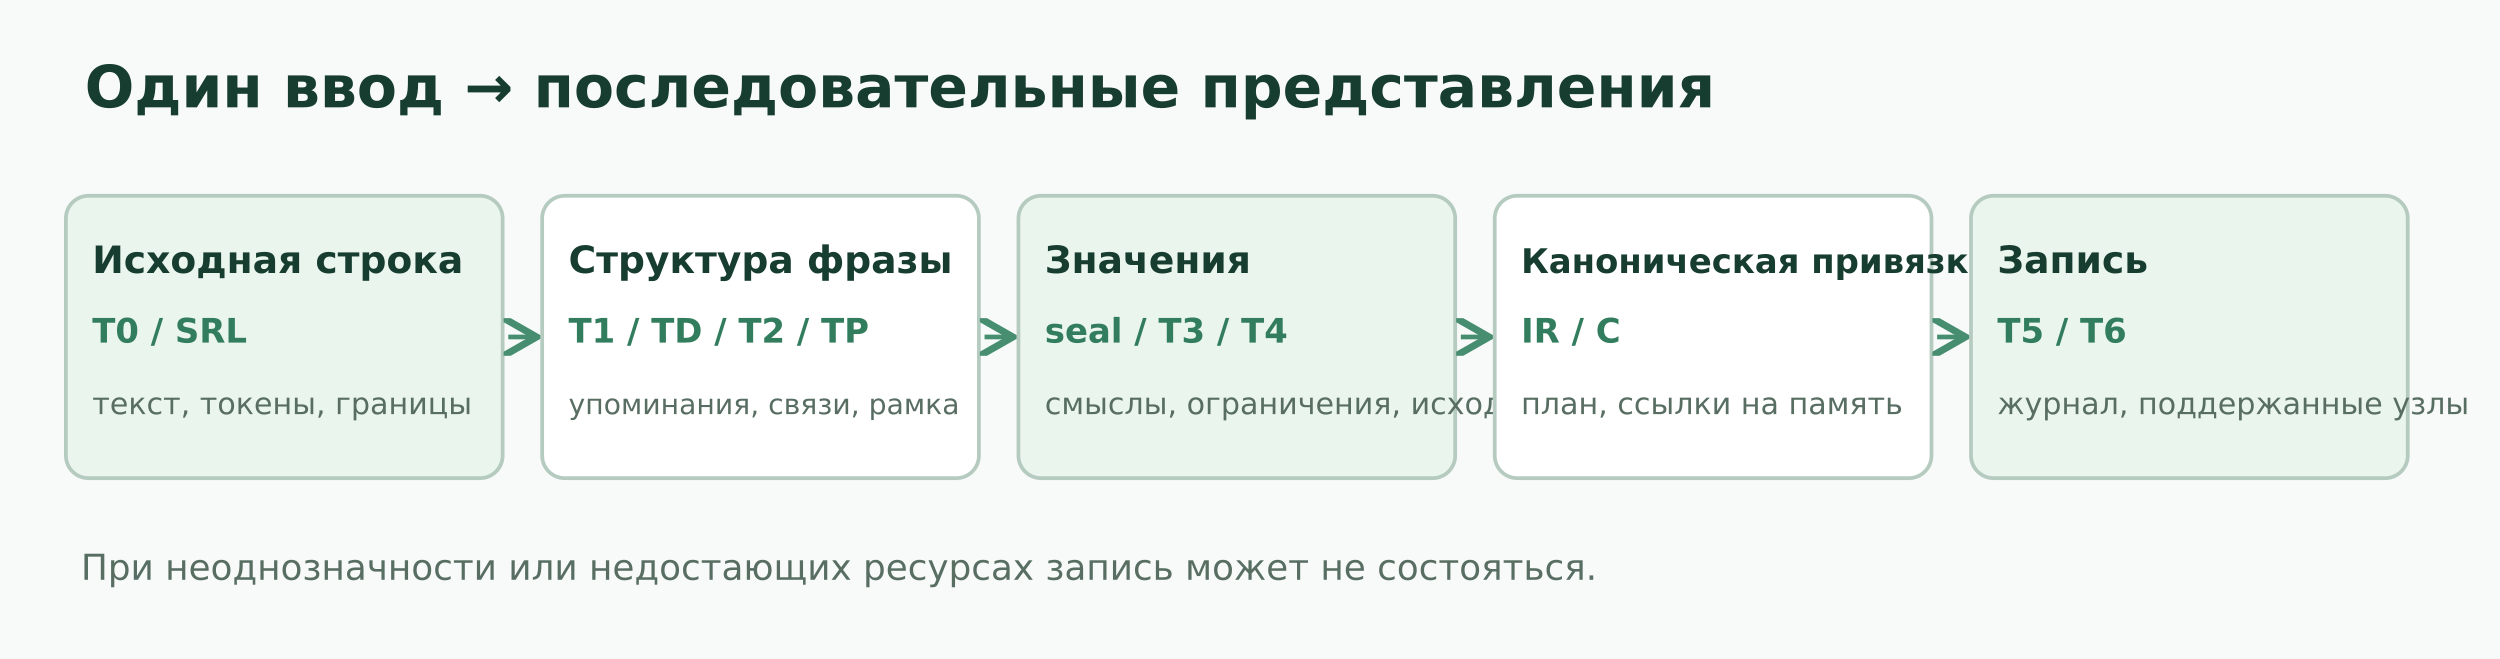
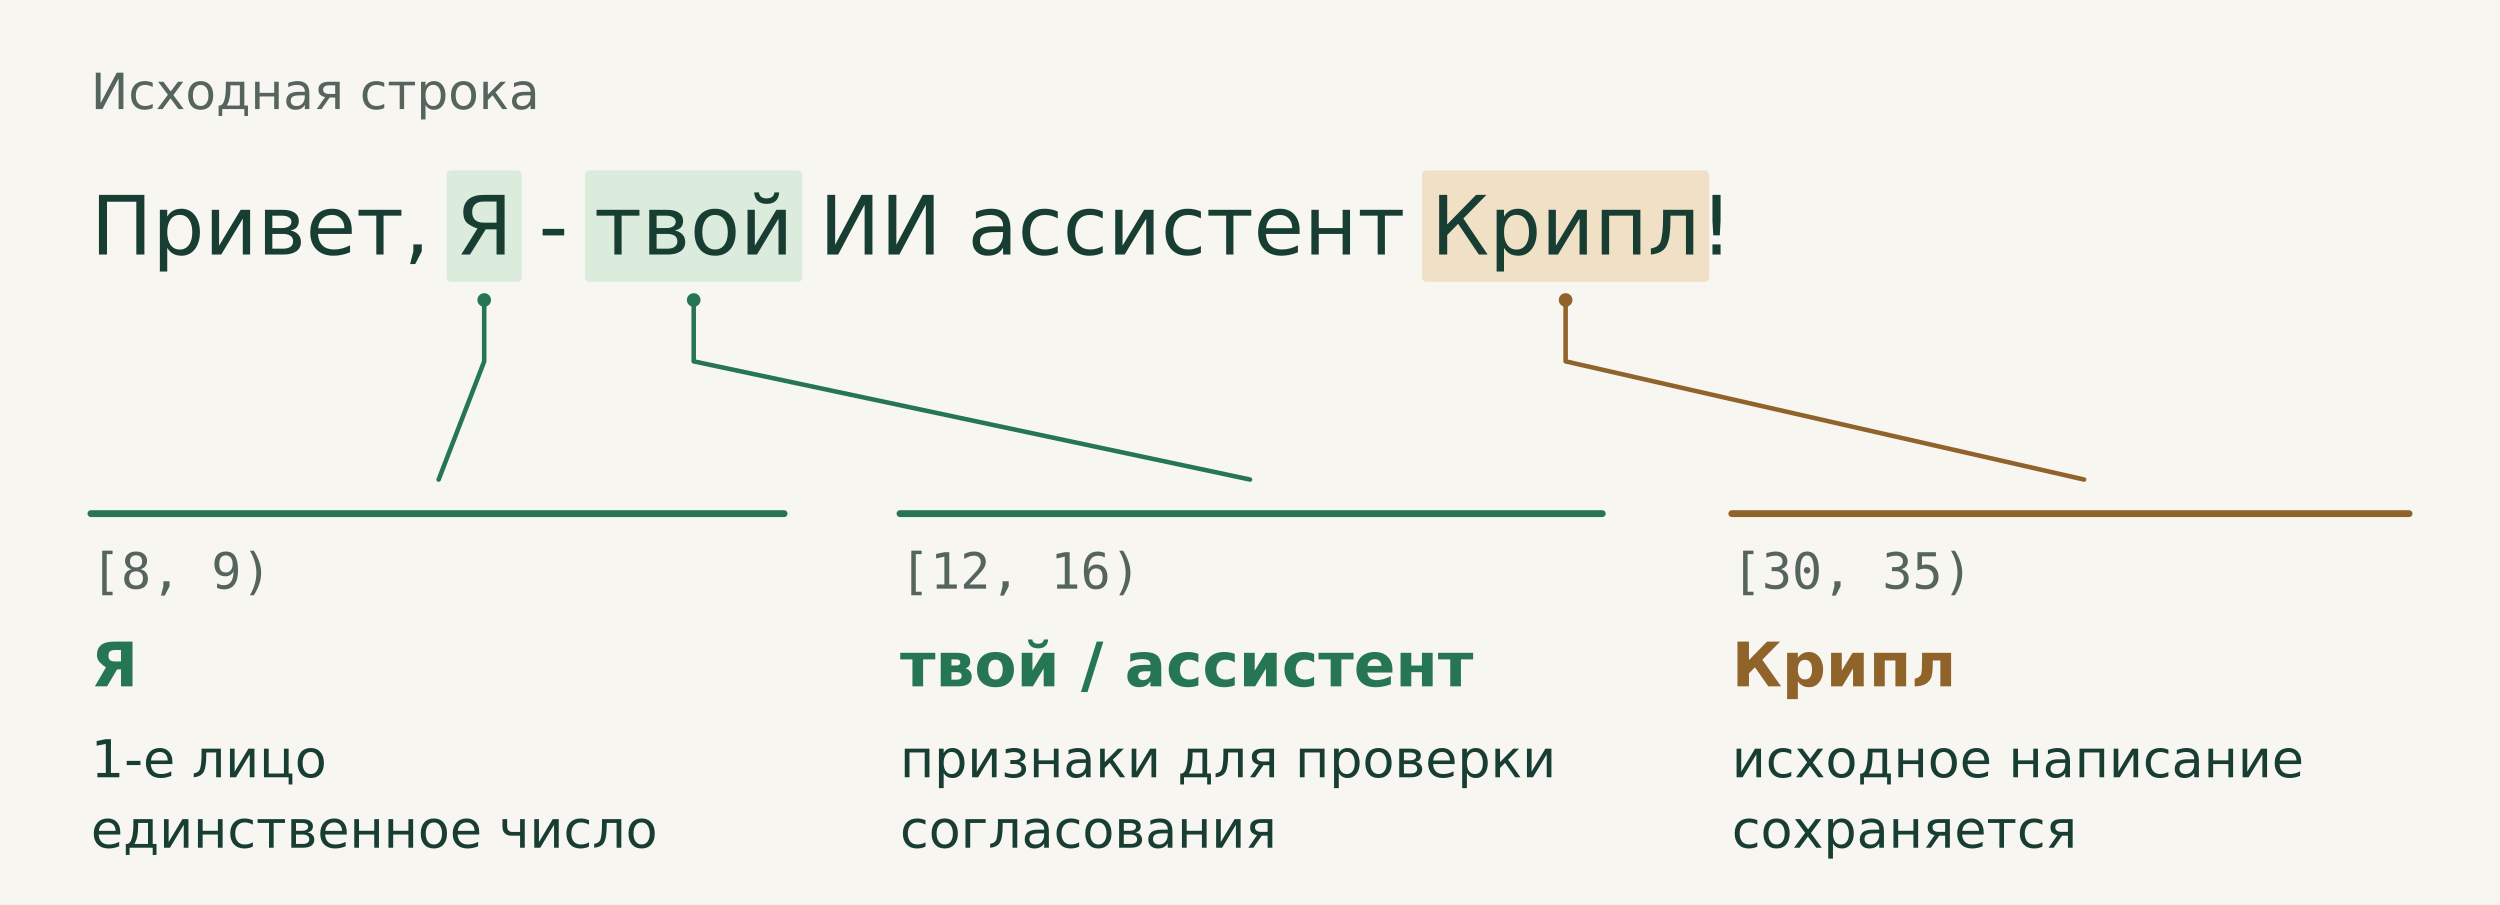
- <svg xmlns="http://www.w3.org/2000/svg" width="1328" height="350" viewBox="0 0 1328 350" role="img" aria-labelledby="t d">
+ <svg xmlns="http://www.w3.org/2000/svg" width="1100" height="398" viewBox="0 0 1100 398" role="img" aria-labelledby="title desc">
  <defs>
-     <marker id="arr" markerWidth="8" markerHeight="8" refX="7" refY="4" orient="auto">
-       <path d="M0 0L7 4L0 8" fill="none" stroke="#478E71" stroke-width="1.5" />
+     <marker id="green-arrow" markerWidth="10" markerHeight="10" refX="8" refY="5" orient="auto" markerUnits="userSpaceOnUse">
+       <path d="M1 1 L8 5 L1 9" fill="none" stroke="#267653" stroke-width="2" stroke-linejoin="round" />
+     </marker>
+     <marker id="grey-arrow" markerWidth="10" markerHeight="10" refX="8" refY="5" orient="auto" markerUnits="userSpaceOnUse">
+       <path d="M1 1 L8 5 L1 9" fill="none" stroke="#55645C" stroke-width="2" stroke-linejoin="round" />
+     </marker>
+     <marker id="amber-arrow" markerWidth="10" markerHeight="10" refX="8" refY="5" orient="auto" markerUnits="userSpaceOnUse">
+       <path d="M1 1 L8 5 L1 9" fill="none" stroke="#8F632A" stroke-width="2" stroke-linejoin="round" />
    </marker>
  </defs>
-   <rect width="1328" height="350" fill="#F7FAF8" />
-   <text x="45" y="57" font-size="31" font-weight="700" fill="#173C30" font-family="DejaVu Sans,Arial,sans-serif">Один ввод → последовательные представления</text>
-   <rect x="35" y="104" width="232" height="150" rx="12" fill="#EAF5ED" stroke="#B6CBC0" stroke-width="2" />
-   <text x="49" y="145" font-size="20" font-weight="700" fill="#173C30" font-family="DejaVu Sans,Arial,sans-serif">Исходная строка</text>
-   <text x="49" y="182" font-size="18" font-weight="700" fill="#327D5D" font-family="DejaVu Sans,Arial,sans-serif">T0 / SRL</text>
-   <text x="49" y="220" font-size="16" font-weight="400" fill="#596E63" font-family="DejaVu Sans,Arial,sans-serif">текст, токены, границы</text>
-   <path d="M270 179 L285 179" stroke="#478E71" stroke-width="2.5" fill="none" marker-end="url(#arr)" />
-   <rect x="288" y="104" width="232" height="150" rx="12" fill="#FFFFFF" stroke="#B6CBC0" stroke-width="2" />
-   <text x="302" y="145" font-size="20" font-weight="700" fill="#173C30" font-family="DejaVu Sans,Arial,sans-serif">Структура фразы</text>
-   <text x="302" y="182" font-size="18" font-weight="700" fill="#327D5D" font-family="DejaVu Sans,Arial,sans-serif">T1 / TD / T2 / TP</text>
-   <text x="302" y="220" font-size="15" font-weight="400" fill="#596E63" font-family="DejaVu Sans,Arial,sans-serif">упоминания, связи, рамка</text>
-   <path d="M523 179 L538 179" stroke="#478E71" stroke-width="2.5" fill="none" marker-end="url(#arr)" />
-   <rect x="541" y="104" width="232" height="150" rx="12" fill="#EAF5ED" stroke="#B6CBC0" stroke-width="2" />
-   <text x="555" y="145" font-size="20" font-weight="700" fill="#173C30" font-family="DejaVu Sans,Arial,sans-serif">Значения</text>
-   <text x="555" y="182" font-size="18" font-weight="700" fill="#327D5D" font-family="DejaVu Sans,Arial,sans-serif">seal / T3 / T4</text>
-   <text x="555" y="220" font-size="16" font-weight="400" fill="#596E63" font-family="DejaVu Sans,Arial,sans-serif">смыслы, ограничения, исход</text>
-   <path d="M776 179 L791 179" stroke="#478E71" stroke-width="2.5" fill="none" marker-end="url(#arr)" />
-   <rect x="794" y="104" width="232" height="150" rx="12" fill="#FFFFFF" stroke="#B6CBC0" stroke-width="2" />
-   <text x="808" y="145" font-size="18" font-weight="700" fill="#173C30" font-family="DejaVu Sans,Arial,sans-serif">Каноническая привязка</text>
-   <text x="808" y="182" font-size="18" font-weight="700" fill="#327D5D" font-family="DejaVu Sans,Arial,sans-serif">IR / C</text>
-   <text x="808" y="220" font-size="16" font-weight="400" fill="#596E63" font-family="DejaVu Sans,Arial,sans-serif">план, ссылки на память</text>
-   <path d="M1029 179 L1044 179" stroke="#478E71" stroke-width="2.5" fill="none" marker-end="url(#arr)" />
-   <rect x="1047" y="104" width="232" height="150" rx="12" fill="#EAF5ED" stroke="#B6CBC0" stroke-width="2" />
-   <text x="1061" y="145" font-size="20" font-weight="700" fill="#173C30" font-family="DejaVu Sans,Arial,sans-serif">Запись</text>
-   <text x="1061" y="182" font-size="18" font-weight="700" fill="#327D5D" font-family="DejaVu Sans,Arial,sans-serif">T5 / T6</text>
-   <text x="1061" y="220" font-size="16" font-weight="400" fill="#596E63" font-family="DejaVu Sans,Arial,sans-serif">журнал, поддержанные узлы</text>
-   <text x="43" y="308" font-size="19" font-weight="400" fill="#596E63" font-family="DejaVu Sans,Arial,sans-serif">При неоднозначности или недостающих ресурсах запись может не состояться.</text>
+   <rect width="1100" height="398" fill="#F7F6F1" />
+   <text x="40" y="48" font-family="DejaVu Sans,Arial,sans-serif" font-size="22" font-weight="400" text-anchor="start" fill="#55645C">Исходная строка</text>
+   <rect x="196.547" y="75" width="33.016" height="49" rx="2" fill="#DBEBDC" stroke="none" stroke-width="2" />
+   <rect x="257.422" y="75" width="95.609" height="49" rx="2" fill="#DBEBDC" stroke="none" stroke-width="2" />
+   <rect x="625.688" y="75" width="126.359" height="49" rx="2" fill="#F0E0C5" stroke="none" stroke-width="2" />
+   <text x="40" y="112" font-family="DejaVu Sans,Arial,sans-serif" font-size="36" font-weight="400" text-anchor="start" fill="#183D32">Привет, Я - твой ИИ ассистент Крипл!</text>
+   <path d="M213.05 132 V159 L193 211" fill="none" stroke="#267653" stroke-width="2" stroke-linecap="round" stroke-linejoin="round" />
+   <circle cx="213.055" cy="132" r="3" fill="#267653" stroke="none" stroke-width="2" />
+   <path d="M305.23 132 V159 L550 211" fill="none" stroke="#267653" stroke-width="2" stroke-linecap="round" stroke-linejoin="round" />
+   <circle cx="305.227" cy="132" r="3" fill="#267653" stroke="none" stroke-width="2" />
+   <path d="M688.87 132 V159 L917 211" fill="none" stroke="#8F632A" stroke-width="2" stroke-linecap="round" stroke-linejoin="round" />
+   <circle cx="688.867" cy="132" r="3" fill="#8F632A" stroke="none" stroke-width="2" />
+   <path d="M40 226 H345" fill="none" stroke="#267653" stroke-width="3" stroke-linecap="round" stroke-linejoin="round" />
+   <text x="40" y="259" font-family="DejaVu Sans Mono,monospace" font-size="22" font-weight="400" text-anchor="start" fill="#55645C">[8, 9)</text>
+   <text x="40" y="302" font-family="DejaVu Sans,Arial,sans-serif" font-size="27" font-weight="700" text-anchor="start" fill="#267653">Я</text>
+   <text x="40" y="342" font-family="DejaVu Sans,Arial,sans-serif" font-size="23" font-weight="400" text-anchor="start" fill="#183D32">1-е лицо</text>
+   <text x="40" y="373" font-family="DejaVu Sans,Arial,sans-serif" font-size="23" font-weight="400" text-anchor="start" fill="#183D32">единственное число</text>
+   <path d="M396 226 H705" fill="none" stroke="#267653" stroke-width="3" stroke-linecap="round" stroke-linejoin="round" />
+   <text x="396" y="259" font-family="DejaVu Sans Mono,monospace" font-size="22" font-weight="400" text-anchor="start" fill="#55645C">[12, 16)</text>
+   <text x="396" y="302" font-family="DejaVu Sans,Arial,sans-serif" font-size="27" font-weight="700" text-anchor="start" fill="#267653">твой / ассистент</text>
+   <text x="396" y="342" font-family="DejaVu Sans,Arial,sans-serif" font-size="23" font-weight="400" text-anchor="start" fill="#183D32">признаки для проверки</text>
+   <text x="396" y="373" font-family="DejaVu Sans,Arial,sans-serif" font-size="23" font-weight="400" text-anchor="start" fill="#183D32">согласования</text>
+   <path d="M762 226 H1060" fill="none" stroke="#8F632A" stroke-width="3" stroke-linecap="round" stroke-linejoin="round" />
+   <text x="762" y="259" font-family="DejaVu Sans Mono,monospace" font-size="22" font-weight="400" text-anchor="start" fill="#55645C">[30, 35)</text>
+   <text x="762" y="302" font-family="DejaVu Sans,Arial,sans-serif" font-size="27" font-weight="700" text-anchor="start" fill="#8F632A">Крипл</text>
+   <text x="762" y="342" font-family="DejaVu Sans,Arial,sans-serif" font-size="23" font-weight="400" text-anchor="start" fill="#183D32">исходное написание</text>
+   <text x="762" y="373" font-family="DejaVu Sans,Arial,sans-serif" font-size="23" font-weight="400" text-anchor="start" fill="#183D32">сохраняется</text>
</svg>
